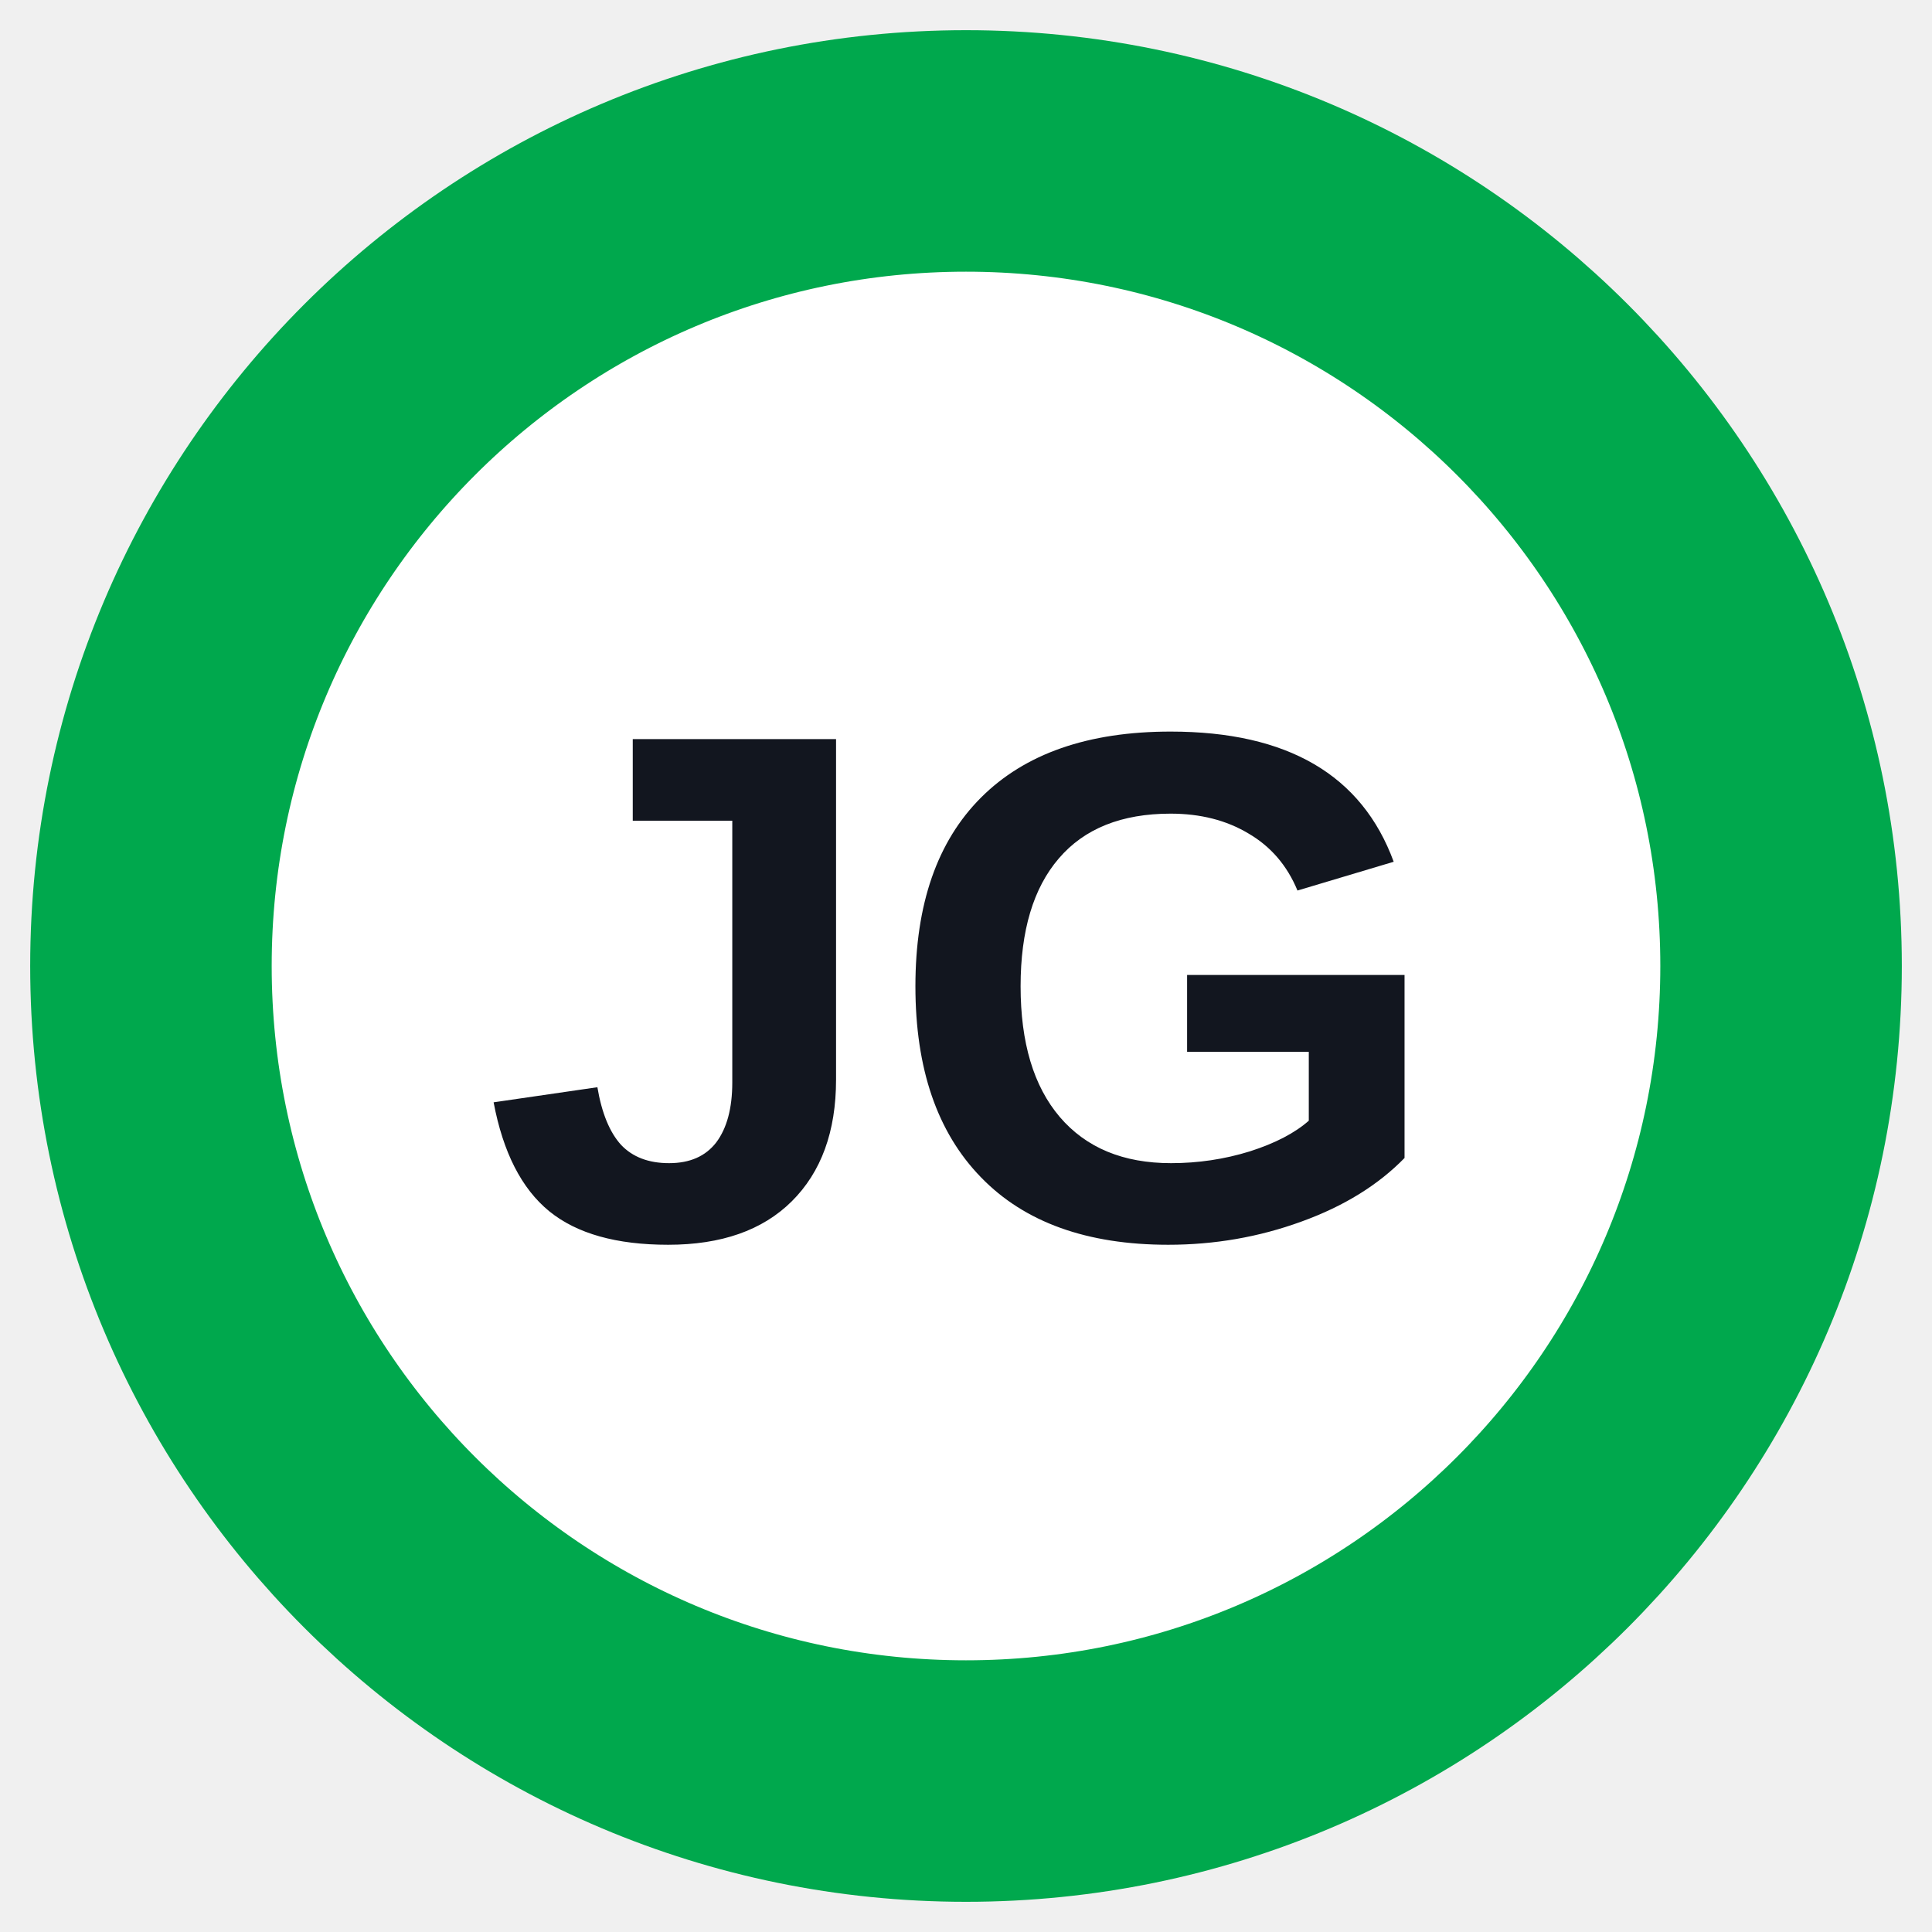
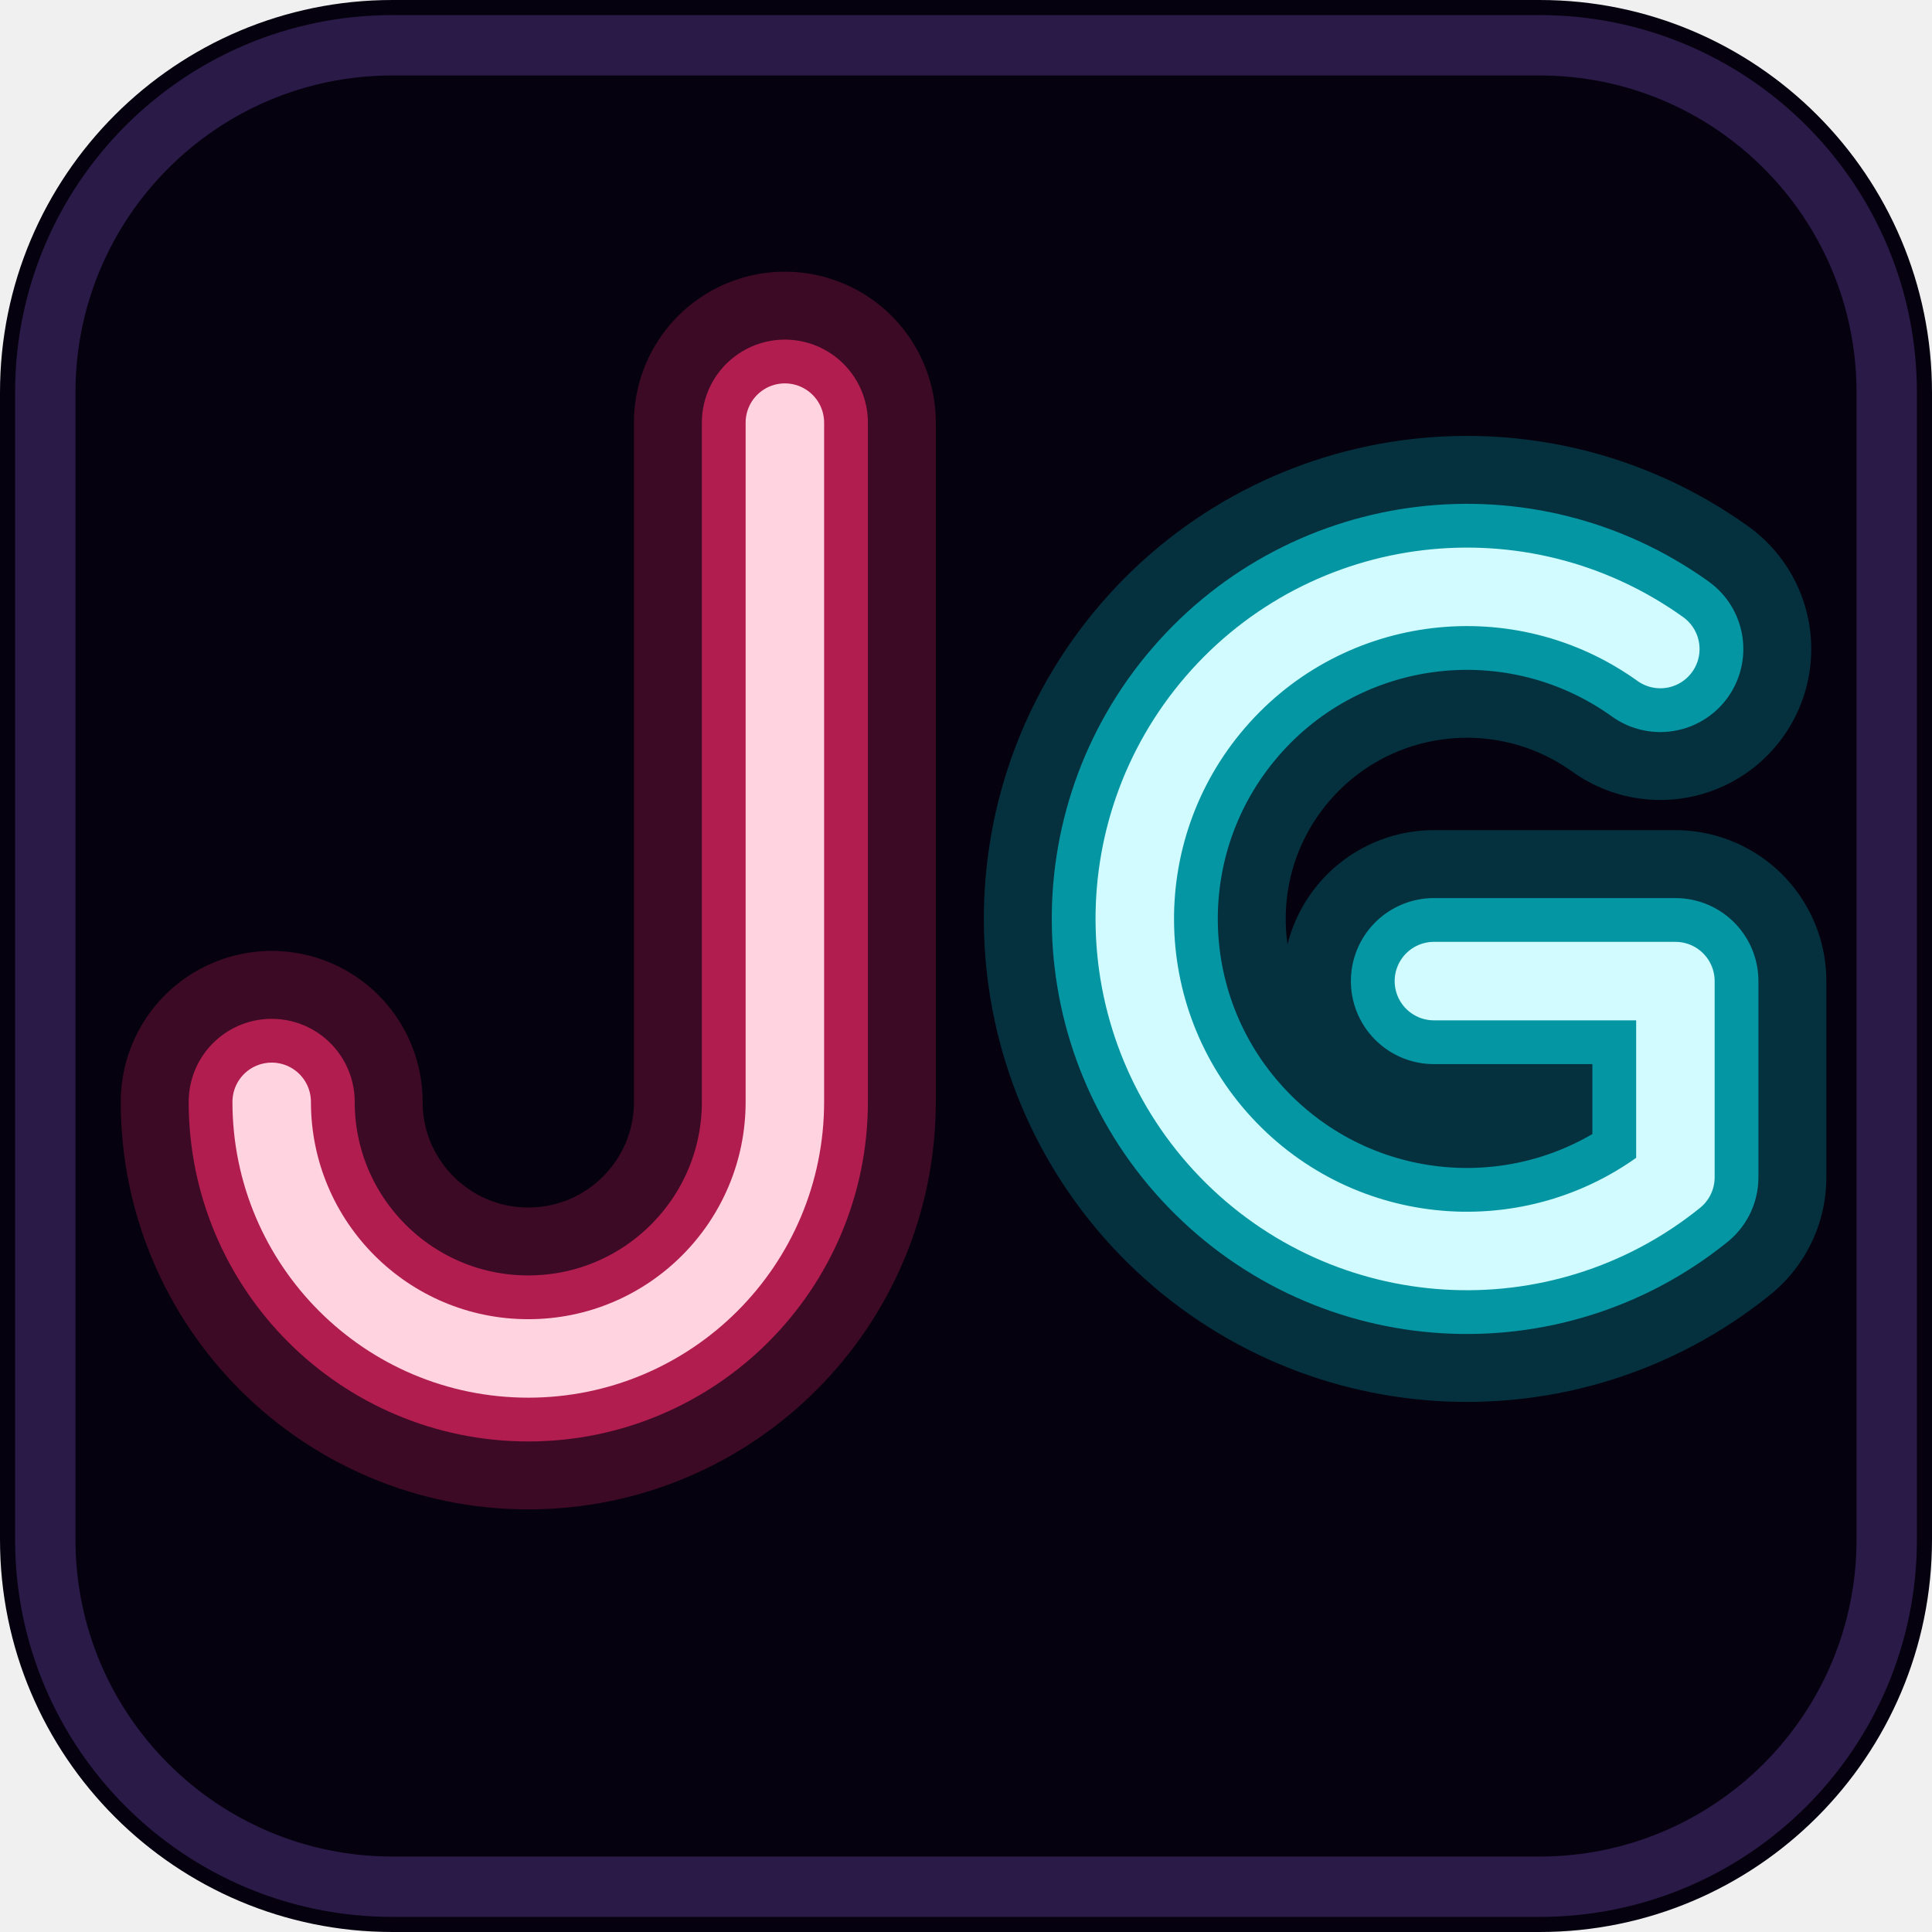
<svg xmlns="http://www.w3.org/2000/svg" viewBox="0 0 64 64">
-   <circle cx="32" cy="32" r="27" fill="#fff" stroke="#00a84d" stroke-width="8" />
-   <text x="32" y="41" text-anchor="middle" font-family="Arial,Helvetica,sans-serif" font-weight="800" font-size="24" fill="#12161f">JG</text>
+   <rect width="64" height="64" rx="13" fill="#05010f" />
+   <rect x="1.5" y="1.5" width="61" height="61" rx="11.5" fill="none" stroke="#2a1a47" stroke-width="2" />
+   <g fill="none" stroke-linecap="round" stroke-linejoin="round">
+     <path fill="none" d="M26 14v22.5a8.5 8.5 0 0 1-17 0" stroke="#ff2a6d" stroke-width="10" opacity=".22" />
+     <path fill="none" d="M26 14v22.5a8.5 8.5 0 0 1-17 0" stroke="#ff2a6d" stroke-width="5.5" opacity=".6" />
+     <path fill="none" d="M26 14v22.5a8.5 8.5 0 0 1-17 0" stroke="#ffd3e0" stroke-width="2.6" />
+     <path fill="none" d="M55 21.5A11 11 0 1 0 55.5 39V32.5h-8" stroke="#05d9e8" stroke-width="10" opacity=".22" />
+     <path fill="none" d="M55 21.5A11 11 0 1 0 55.5 39V32.5h-8" stroke="#05d9e8" stroke-width="5.5" opacity=".6" />
+     <path fill="none" d="M55 21.5A11 11 0 1 0 55.5 39V32.5h-8" stroke="#d2fbff" stroke-width="2.6" />
+   </g>
</svg>
